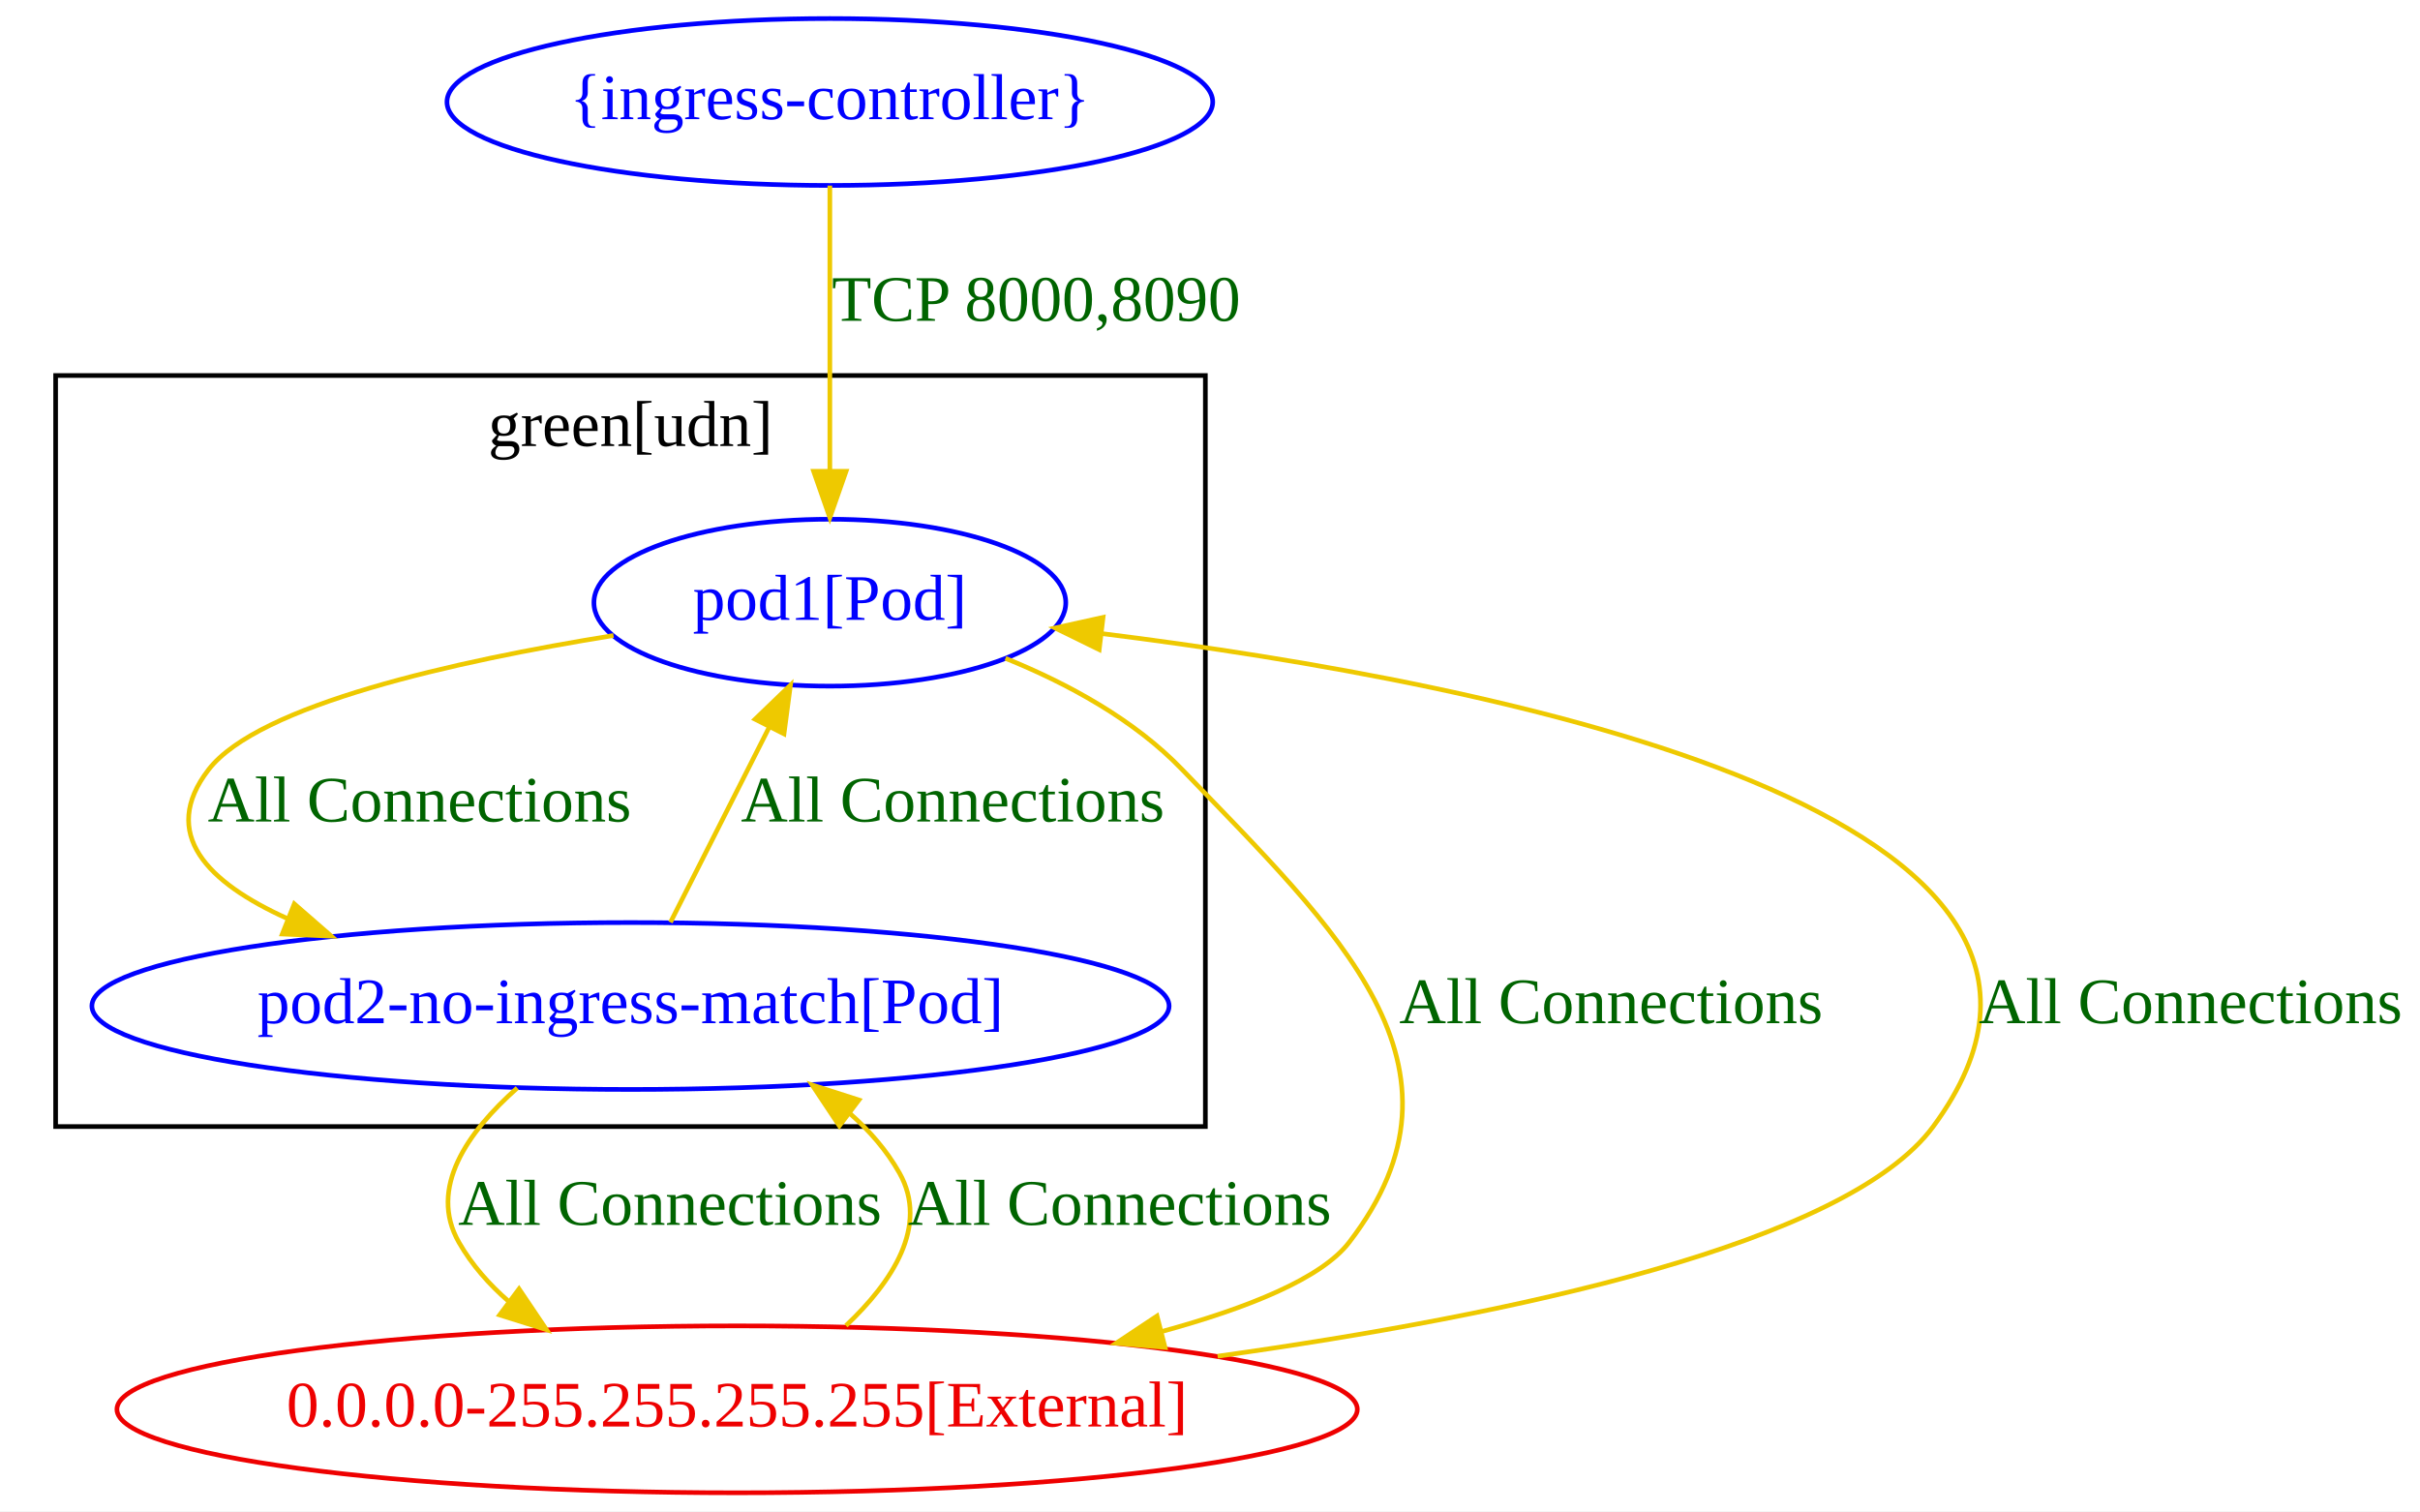
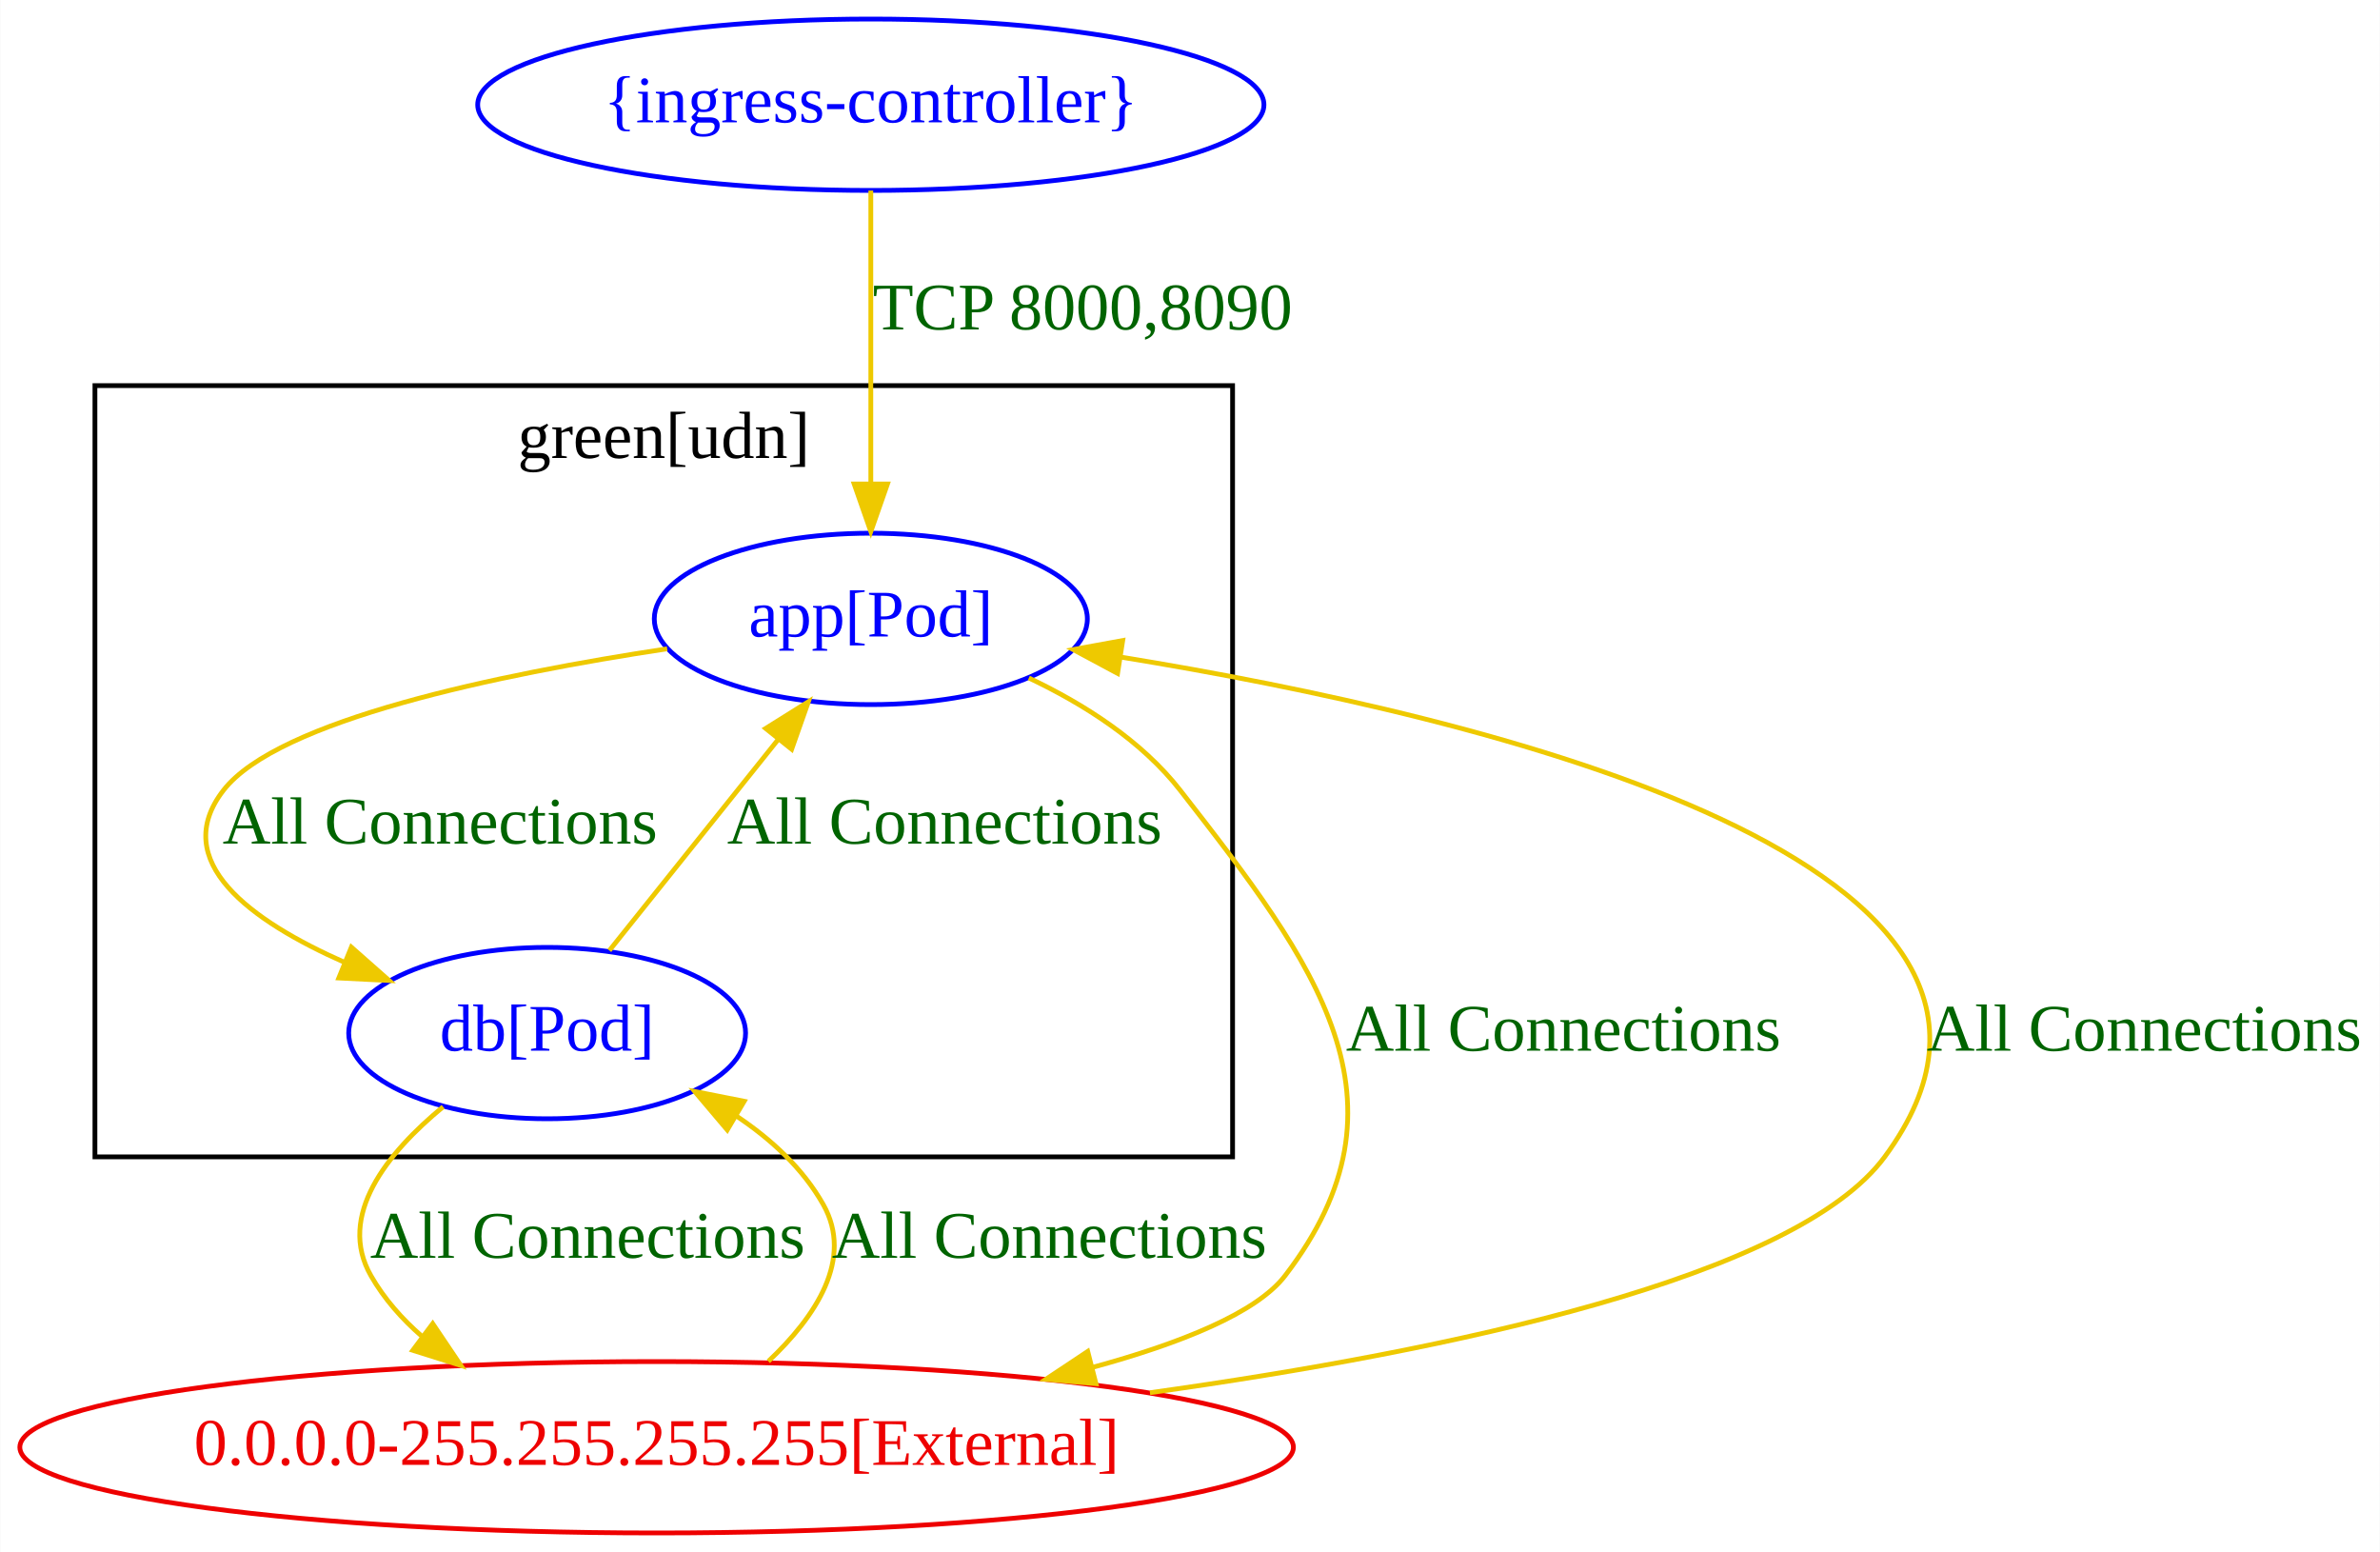
- <svg xmlns="http://www.w3.org/2000/svg" width="522pt" height="326pt" viewBox="0.00 0.00 522.00 326.00">
+ <svg xmlns="http://www.w3.org/2000/svg" width="500pt" height="326pt" viewBox="0.00 0.00 499.89 326.00">
  <g id="graph0" class="graph" transform="scale(1 1) rotate(0) translate(4 322)">
-     <polygon fill="white" stroke="transparent" points="-4,4 -4,-322 518,-322 518,4 -4,4" />
+     <polygon fill="white" stroke="transparent" points="-4,4 -4,-322 495.89,-322 495.89,4 -4,4" />
    <g id="clust1" class="cluster">
-       <polygon fill="none" stroke="black" points="8,-79 8,-241 256,-241 256,-79 8,-79" />
-       <text text-anchor="middle" x="132" y="-225.8" font-family="Times New Roman,serif" font-size="14.00">green[udn]</text>
+       <polygon fill="none" stroke="black" points="15.89,-79 15.89,-241 254.89,-241 254.89,-79 15.89,-79" />
+       <text text-anchor="middle" x="135.39" y="-225.8" font-family="Times New Roman,serif" font-size="14.00">green[udn]</text>
    </g>
    <g id="node1" class="node">
-       <ellipse fill="none" stroke="blue" cx="175" cy="-192" rx="50.89" ry="18" />
-       <text text-anchor="middle" x="175" y="-188.3" font-family="Times New Roman,serif" font-size="14.00" fill="blue">pod1[Pod]</text>
+       <ellipse fill="none" stroke="blue" cx="178.89" cy="-192" rx="45.49" ry="18" />
+       <text text-anchor="middle" x="178.89" y="-188.3" font-family="Times New Roman,serif" font-size="14.00" fill="blue">app[Pod]</text>
    </g>
    <g id="node2" class="node">
-       <ellipse fill="none" stroke="blue" cx="132" cy="-105" rx="116.18" ry="18" />
-       <text text-anchor="middle" x="132" y="-101.3" font-family="Times New Roman,serif" font-size="14.00" fill="blue">pod2-no-ingress-match[Pod]</text>
+       <ellipse fill="none" stroke="blue" cx="110.89" cy="-105" rx="41.69" ry="18" />
+       <text text-anchor="middle" x="110.89" y="-101.3" font-family="Times New Roman,serif" font-size="14.00" fill="blue">db[Pod]</text>
    </g>
    <g id="edge4" class="edge">
-       <path fill="none" stroke="#eec900" d="M128.33,-184.92C94.09,-179.39 51.77,-169.94 41,-156 30.3,-142.15 40.8,-131.61 57.97,-123.87" />
-       <polygon fill="#eec900" stroke="#eec900" points="59.48,-127.03 67.47,-120.07 56.89,-120.53 59.48,-127.03" />
-       <text text-anchor="middle" x="86.5" y="-144.8" font-family="Times New Roman,serif" font-size="14.00" fill="darkgreen">All Connections</text>
+       <path fill="none" stroke="#eec900" d="M136.11,-185.72C100.66,-180.36 54.32,-170.74 42.89,-156 31.37,-141.14 48.49,-128.61 68.43,-119.81" />
+       <polygon fill="#eec900" stroke="#eec900" points="69.76,-123.05 77.7,-116.04 67.12,-116.57 69.76,-123.05" />
+       <text text-anchor="middle" x="88.39" y="-144.8" font-family="Times New Roman,serif" font-size="14.00" fill="darkgreen">All Connections</text>
    </g>
    <g id="node3" class="node">
-       <ellipse fill="none" stroke="#ee0000" cx="155" cy="-18" rx="133.78" ry="18" />
-       <text text-anchor="middle" x="155" y="-14.3" font-family="Times New Roman,serif" font-size="14.00" fill="#ee0000">0.0.0.0-255.255.255.255[External]</text>
+       <ellipse fill="none" stroke="#ee0000" cx="133.89" cy="-18" rx="133.78" ry="18" />
+       <text text-anchor="middle" x="133.89" y="-14.3" font-family="Times New Roman,serif" font-size="14.00" fill="#ee0000">0.0.0.0-255.255.255.255[External]</text>
    </g>
    <g id="edge3" class="edge">
-       <path fill="none" stroke="#eec900" d="M212.88,-180C226.3,-174.56 240.63,-166.79 251,-156 284.32,-121.35 316.32,-92.1 287,-54 281.03,-46.24 265.19,-39.85 246.46,-34.75" />
-       <polygon fill="#eec900" stroke="#eec900" points="247.3,-31.35 236.75,-32.27 245.57,-38.13 247.3,-31.35" />
-       <text text-anchor="middle" x="343.5" y="-101.3" font-family="Times New Roman,serif" font-size="14.00" fill="darkgreen">All Connections</text>
+       <path fill="none" stroke="#eec900" d="M212.09,-179.59C223.66,-174.11 235.77,-166.41 243.89,-156 272.4,-119.43 294.17,-90.76 265.89,-54 259.92,-46.24 244.08,-39.85 225.34,-34.75" />
+       <polygon fill="#eec900" stroke="#eec900" points="226.19,-31.35 215.64,-32.27 224.46,-38.13 226.19,-31.35" />
+       <text text-anchor="middle" x="324.39" y="-101.3" font-family="Times New Roman,serif" font-size="14.00" fill="darkgreen">All Connections</text>
    </g>
    <g id="edge6" class="edge">
-       <path fill="none" stroke="#eec900" d="M140.62,-123.05C146.74,-135.14 155.06,-151.58 161.98,-165.26" />
-       <polygon fill="#eec900" stroke="#eec900" points="158.87,-166.86 166.5,-174.21 165.11,-163.7 158.87,-166.86" />
-       <text text-anchor="middle" x="201.5" y="-144.8" font-family="Times New Roman,serif" font-size="14.00" fill="darkgreen">All Connections</text>
+       <path fill="none" stroke="#eec900" d="M123.96,-122.34C134.01,-134.91 148.07,-152.47 159.44,-166.69" />
+       <polygon fill="#eec900" stroke="#eec900" points="156.8,-168.99 165.78,-174.61 162.26,-164.62 156.8,-168.99" />
+       <text text-anchor="middle" x="194.39" y="-144.8" font-family="Times New Roman,serif" font-size="14.00" fill="darkgreen">All Connections</text>
    </g>
    <g id="edge5" class="edge">
-       <path fill="none" stroke="#eec900" d="M107.57,-87.32C96.94,-77.9 88.28,-65.71 95,-54 97.78,-49.16 101.51,-44.93 105.76,-41.25" />
-       <polygon fill="#eec900" stroke="#eec900" points="107.96,-43.97 113.88,-35.18 103.77,-38.36 107.96,-43.97" />
-       <text text-anchor="middle" x="140.5" y="-57.8" font-family="Times New Roman,serif" font-size="14.00" fill="darkgreen">All Connections</text>
+       <path fill="none" stroke="#eec900" d="M89.04,-89.52C77.31,-79.85 66.63,-66.64 73.89,-54 76.67,-49.16 80.4,-44.93 84.65,-41.25" />
+       <polygon fill="#eec900" stroke="#eec900" points="86.85,-43.97 92.77,-35.18 82.66,-38.36 86.85,-43.97" />
+       <text text-anchor="middle" x="119.39" y="-57.8" font-family="Times New Roman,serif" font-size="14.00" fill="darkgreen">All Connections</text>
    </g>
    <g id="edge1" class="edge">
-       <path fill="none" stroke="#eec900" d="M258.64,-29.46C321.99,-38.31 394.33,-53.7 413,-79 462.7,-146.35 319.21,-174.67 233.71,-185.33" />
-       <polygon fill="#eec900" stroke="#eec900" points="233.1,-181.88 223.58,-186.54 233.93,-188.83 233.1,-181.88" />
-       <text text-anchor="middle" x="468.5" y="-101.3" font-family="Times New Roman,serif" font-size="14.00" fill="darkgreen">All Connections</text>
+       <path fill="none" stroke="#eec900" d="M237.53,-29.46C300.87,-38.31 373.22,-53.7 391.89,-79 437.41,-140.69 308.22,-171.49 231.4,-183.98" />
+       <polygon fill="#eec900" stroke="#eec900" points="230.73,-180.55 221.39,-185.56 231.81,-187.46 230.73,-180.55" />
+       <text text-anchor="middle" x="446.39" y="-101.3" font-family="Times New Roman,serif" font-size="14.00" fill="darkgreen">All Connections</text>
    </g>
    <g id="edge2" class="edge">
-       <path fill="none" stroke="#eec900" d="M178.47,-36.05C188.45,-45.47 196.46,-57.56 190,-69 187.25,-73.86 183.53,-78.13 179.29,-81.85" />
-       <polygon fill="#eec900" stroke="#eec900" points="177.05,-79.15 171.18,-87.97 181.27,-84.73 177.05,-79.15" />
-       <text text-anchor="middle" x="237.5" y="-57.8" font-family="Times New Roman,serif" font-size="14.00" fill="darkgreen">All Connections</text>
+       <path fill="none" stroke="#eec900" d="M157.36,-36.05C167.34,-45.47 175.35,-57.56 168.89,-69 164.61,-76.58 157.95,-82.71 150.65,-87.58" />
+       <polygon fill="#eec900" stroke="#eec900" points="148.73,-84.65 141.89,-92.74 152.29,-90.68 148.73,-84.65" />
+       <text text-anchor="middle" x="216.39" y="-57.8" font-family="Times New Roman,serif" font-size="14.00" fill="darkgreen">All Connections</text>
    </g>
    <g id="node4" class="node">
-       <ellipse fill="none" stroke="blue" cx="175" cy="-300" rx="82.59" ry="18" />
-       <text text-anchor="middle" x="175" y="-296.3" font-family="Times New Roman,serif" font-size="14.00" fill="blue">{ingress-controller}</text>
+       <ellipse fill="none" stroke="blue" cx="178.89" cy="-300" rx="82.59" ry="18" />
+       <text text-anchor="middle" x="178.89" y="-296.3" font-family="Times New Roman,serif" font-size="14.00" fill="blue">{ingress-controller}</text>
    </g>
    <g id="edge7" class="edge">
-       <path fill="none" stroke="#eec900" d="M175,-281.97C175,-265.38 175,-239.88 175,-220.43" />
-       <polygon fill="#eec900" stroke="#eec900" points="178.5,-220.34 175,-210.34 171.5,-220.34 178.5,-220.34" />
-       <text text-anchor="middle" x="219.5" y="-252.8" font-family="Times New Roman,serif" font-size="14.00" fill="darkgreen">TCP 8000,8090</text>
+       <path fill="none" stroke="#eec900" d="M178.89,-281.97C178.89,-265.38 178.89,-239.88 178.89,-220.43" />
+       <polygon fill="#eec900" stroke="#eec900" points="182.39,-220.34 178.89,-210.34 175.39,-220.34 182.39,-220.34" />
+       <text text-anchor="middle" x="223.39" y="-252.8" font-family="Times New Roman,serif" font-size="14.00" fill="darkgreen">TCP 8000,8090</text>
    </g>
  </g>
</svg>
